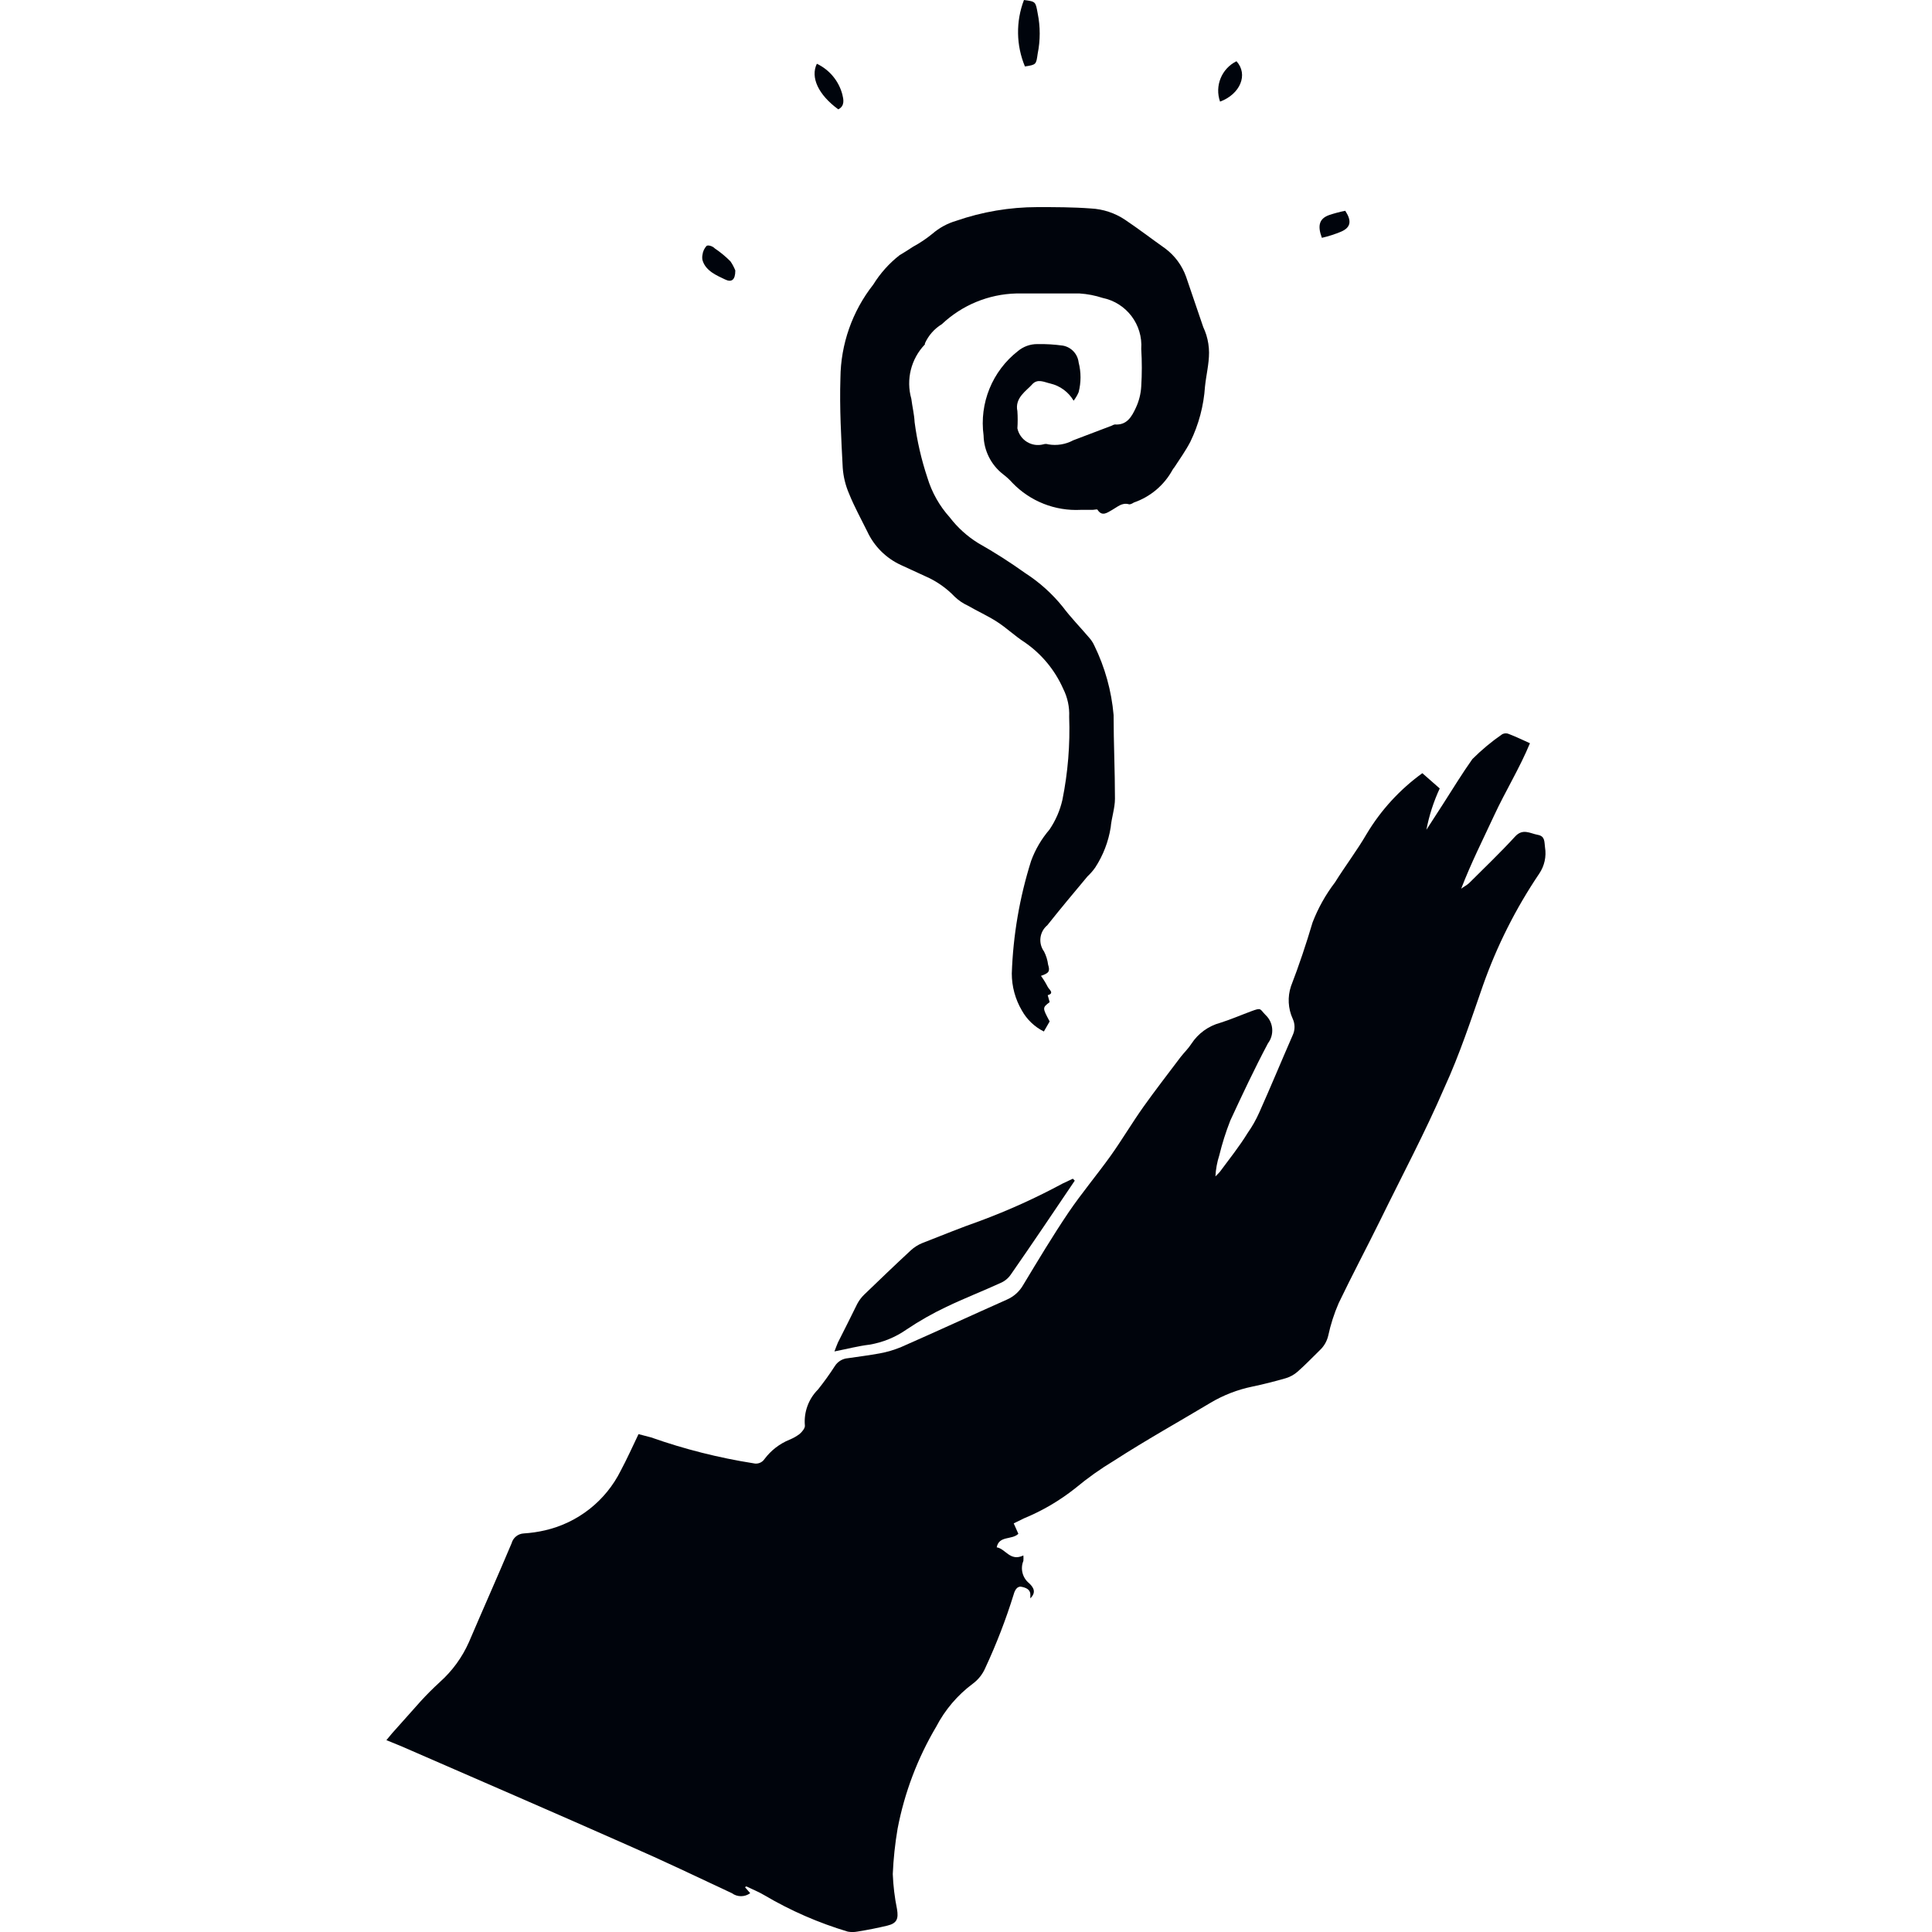
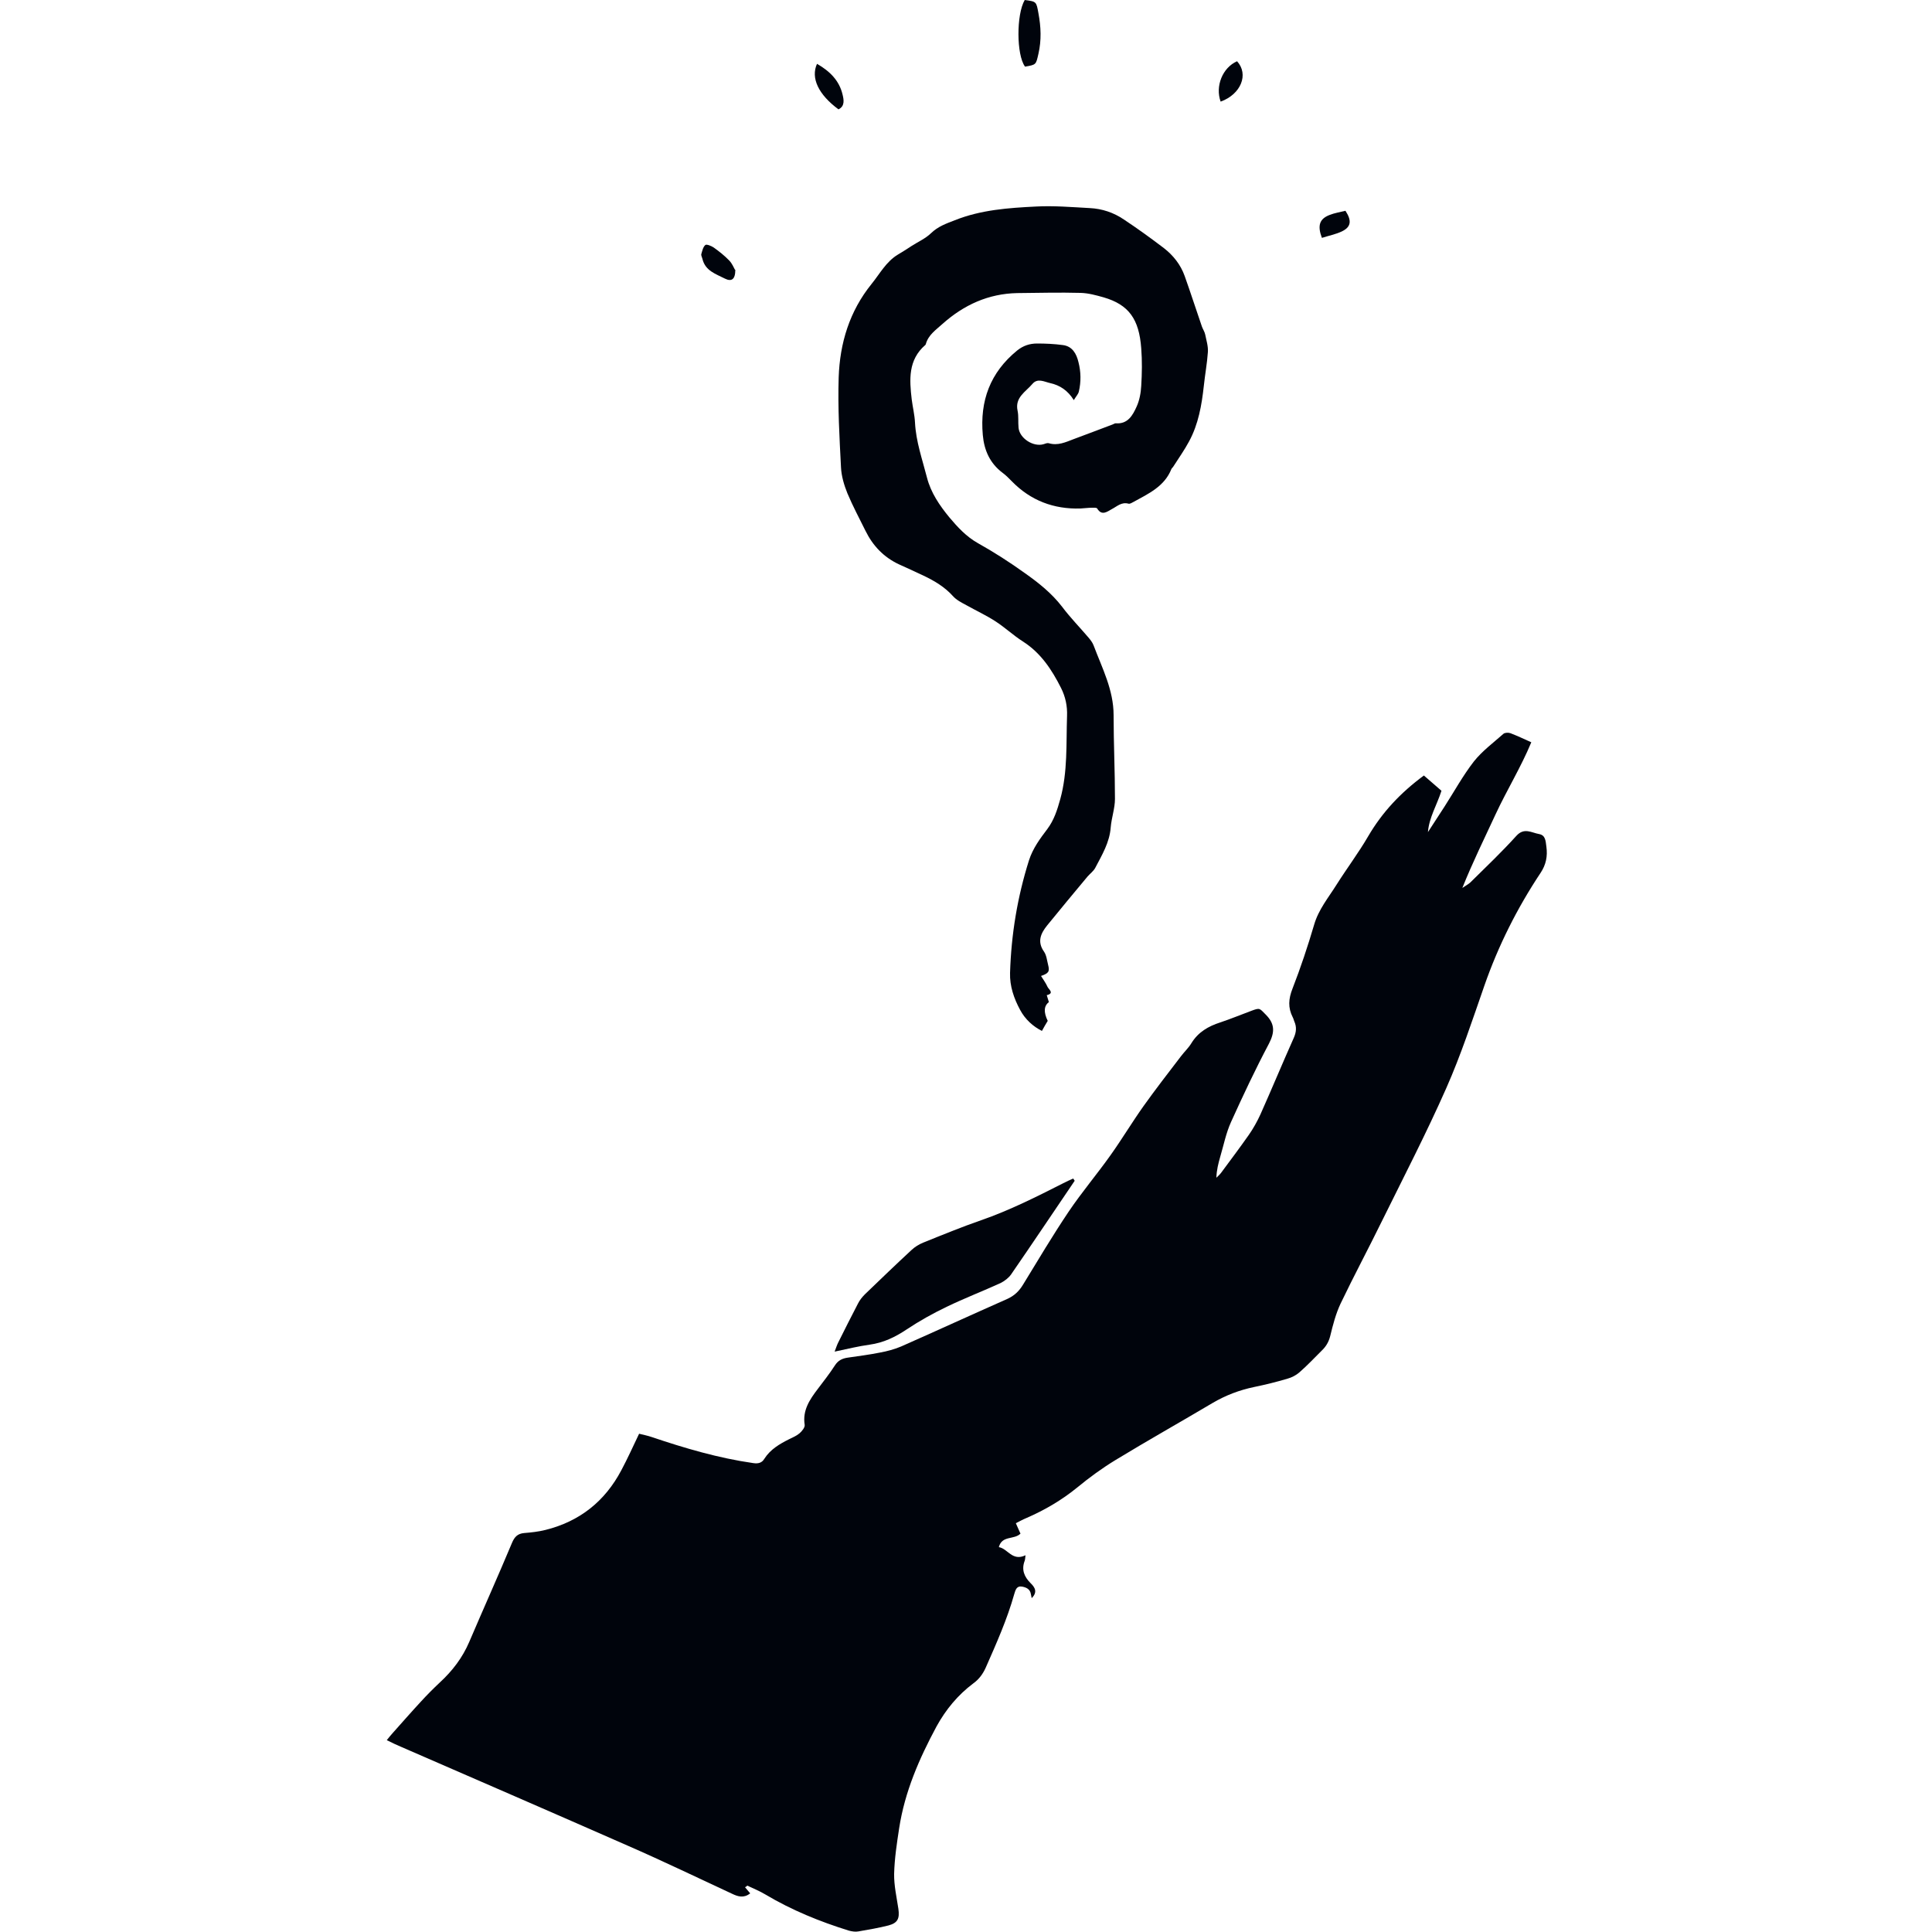
- <svg xmlns="http://www.w3.org/2000/svg" viewBox="0 0 100 100">
+ <svg xmlns="http://www.w3.org/2000/svg" id="Class_Icons" data-name="Class Icons" viewBox="0 0 100 100">
  <defs>
-     <style>.cls-1{fill:#00040c;}</style>
+     <style>
+       .cls-1 {
+         fill: #00040c;
+       }
+     </style>
  </defs>
-   <g id="Class_Icons" data-name="Class Icons">
-     <g id="Wizard">
-       <path class="cls-1" d="M38.56,97.68l.27.31a.8.8,0,0,1-.95,0c-1.79-.84-3.57-1.69-5.38-2.48-3.9-1.73-7.82-3.42-11.74-5.13L20,90.07l.29-.35c.49-.56,1-1.11,1.48-1.66.31-.34.64-.67,1-1A6.06,6.06,0,0,0,24.27,85c.73-1.71,1.49-3.41,2.21-5.12a.69.69,0,0,1,.63-.51,6.78,6.78,0,0,0,1.1-.16,5.84,5.84,0,0,0,3.92-3.09c.32-.6.6-1.22.92-1.89l.65.17A29.89,29.89,0,0,0,39,75.74a.53.53,0,0,0,.57-.22,3.06,3.06,0,0,1,1.29-1,2.28,2.28,0,0,0,.53-.3c.13-.11.29-.31.27-.44a2.34,2.34,0,0,1,.68-1.86,14.82,14.82,0,0,0,.87-1.21.88.88,0,0,1,.68-.41c.55-.08,1.1-.15,1.65-.25a5.44,5.44,0,0,0,1.11-.33c1.82-.8,3.64-1.64,5.46-2.45a1.79,1.79,0,0,0,.85-.76c.76-1.26,1.52-2.53,2.35-3.76.68-1,1.47-1.94,2.18-2.93.59-.83,1.11-1.71,1.7-2.54s1.28-1.72,1.92-2.57c.18-.23.4-.44.56-.69a2.59,2.59,0,0,1,1.49-1.08c.54-.17,1.07-.4,1.61-.6s.42-.12.74.2A1.1,1.1,0,0,1,65.63,54c-.7,1.32-1.34,2.68-1.95,4a13.94,13.94,0,0,0-.57,1.8,4.29,4.29,0,0,0-.2,1.09,2.83,2.83,0,0,0,.24-.25c.48-.65,1-1.3,1.43-2a6.15,6.15,0,0,0,.6-1.06c.59-1.32,1.14-2.65,1.73-4a1,1,0,0,0,0-.85,2.3,2.3,0,0,1-.09-1.68c.42-1.09.79-2.2,1.12-3.31a8.41,8.41,0,0,1,1.16-2.07c.53-.85,1.14-1.65,1.64-2.51a10.6,10.6,0,0,1,2.88-3.14l.9.79a9.2,9.2,0,0,0-.69,2.14l.86-1.33c.5-.78,1-1.6,1.52-2.33A11,11,0,0,1,77.76,38a.4.4,0,0,1,.36,0c.34.13.67.29,1.07.47-.54,1.3-1.27,2.48-1.85,3.73S76.15,44.65,75.63,46c.13-.1.29-.18.41-.29.8-.8,1.62-1.58,2.38-2.41.4-.44.78-.16,1.17-.09s.34.36.38.65a1.88,1.88,0,0,1-.3,1.36A25.49,25.49,0,0,0,76.76,51c-.62,1.78-1.21,3.58-2,5.3-1,2.32-2.21,4.59-3.33,6.88-.7,1.42-1.45,2.83-2.14,4.27a8.9,8.9,0,0,0-.54,1.68,1.49,1.49,0,0,1-.43.75c-.39.38-.76.77-1.16,1.12a1.64,1.64,0,0,1-.62.34c-.56.16-1.14.31-1.72.43a7,7,0,0,0-2.15.83c-1.67,1-3.36,1.94-5,3a16.13,16.13,0,0,0-2,1.42A11,11,0,0,1,53,78.59l-.53.26.24.54c-.34.33-1,.08-1.12.7.46.07.69.75,1.38.42a1.76,1.76,0,0,1,0,.28,1,1,0,0,0,.3,1.16c.24.23.37.47.06.78,0-.08,0-.14,0-.2,0-.27-.25-.36-.47-.4s-.34.2-.39.39A30.28,30.28,0,0,1,51,86.33a2,2,0,0,1-.65.82,6.53,6.53,0,0,0-1.89,2.22,16.41,16.41,0,0,0-2,5.28A18.72,18.72,0,0,0,46.21,97a11.3,11.3,0,0,0,.22,1.82c.08.49,0,.73-.5.85s-1,.22-1.56.31a1.36,1.36,0,0,1-.49,0,19.43,19.43,0,0,1-4.31-1.88c-.3-.18-.63-.31-.94-.46Z" />
-       <path class="cls-1" d="M53.88,50.51a4.2,4.2,0,0,1,.35.57c.06.13.37.33,0,.43l.1.36c-.38.29-.38.29,0,1l-.3.52a2.66,2.66,0,0,1-1.14-1.09,3.78,3.78,0,0,1-.52-1.91,21.85,21.85,0,0,1,1-5.83,5.28,5.28,0,0,1,.95-1.62,4.51,4.51,0,0,0,.67-1.54,18.37,18.37,0,0,0,.35-4.3,2.92,2.92,0,0,0-.31-1.45,5.74,5.74,0,0,0-2-2.41c-.5-.32-.93-.74-1.43-1.06s-1-.54-1.5-.83a2.47,2.47,0,0,1-.68-.46,4.69,4.69,0,0,0-1.54-1.07l-1.26-.58a3.55,3.55,0,0,1-1.73-1.73c-.32-.65-.67-1.28-.94-1.95a4.12,4.12,0,0,1-.33-1.34c-.08-1.55-.17-3.1-.12-4.65a7.94,7.94,0,0,1,1.7-4.84,5.8,5.8,0,0,1,1.36-1.52c.24-.14.47-.29.7-.44a6.41,6.41,0,0,0,1-.67,3.29,3.29,0,0,1,1.23-.67,12.86,12.86,0,0,1,4.2-.71c.92,0,1.85,0,2.77.07a3.5,3.5,0,0,1,1.78.59c.7.47,1.39,1,2.07,1.48a3.14,3.14,0,0,1,1.08,1.46l.89,2.61a3.47,3.47,0,0,1,.16.41,3.19,3.19,0,0,1,.14.91c0,.59-.15,1.17-.21,1.76a7.69,7.69,0,0,1-.76,2.86c-.24.46-.54.88-.82,1.31a1.21,1.21,0,0,0-.1.14,3.63,3.63,0,0,1-2,1.69c-.08.05-.19.11-.26.09-.36-.1-.59.14-.86.29s-.52.36-.76,0c0-.05-.17,0-.26,0l-.61,0a4.58,4.58,0,0,1-3.54-1.4,3.49,3.49,0,0,0-.49-.45,2.61,2.61,0,0,1-1-2,4.73,4.73,0,0,1,1.78-4.37,1.55,1.55,0,0,1,1-.36,8.41,8.41,0,0,1,1.33.08,1,1,0,0,1,.81.87,3.09,3.09,0,0,1,0,1.54,2,2,0,0,1-.26.44,1.9,1.9,0,0,0-1.21-.89c-.31-.07-.66-.27-.94.05s-.91.69-.76,1.38a6.55,6.55,0,0,1,0,.89A1.09,1.09,0,0,0,54,23a.4.4,0,0,1,.26,0,2,2,0,0,0,1.29-.21l2-.76a.47.47,0,0,1,.15-.06c.63.05.88-.41,1.09-.86A3,3,0,0,0,59.07,20a15.7,15.7,0,0,0,0-1.94,2.51,2.51,0,0,0-2-2.64,4.82,4.82,0,0,0-1.19-.23c-1.09,0-2.18,0-3.28,0a5.82,5.82,0,0,0-3.85,1.59,2.23,2.23,0,0,0-.88,1,.05.05,0,0,1,0,.05,2.91,2.91,0,0,0-.7,2.81c.05.41.15.8.17,1.21A15.44,15.44,0,0,0,48,24.72a5.41,5.41,0,0,0,1.16,2.06,5.5,5.5,0,0,0,1.47,1.33,27,27,0,0,1,2.43,1.55A8.19,8.19,0,0,1,55,31.4c.42.56.91,1.06,1.37,1.6a1.62,1.62,0,0,1,.27.41,10.21,10.21,0,0,1,1,3.6c0,1.44.07,2.89.07,4.33,0,.49-.18,1-.22,1.48a5.34,5.34,0,0,1-.8,2.08,2.87,2.87,0,0,1-.4.46c-.7.84-1.4,1.67-2.08,2.53a1,1,0,0,0-.17,1.36,2.08,2.08,0,0,1,.21.68C54.36,50.28,54.29,50.37,53.88,50.51Z" />
-       <path class="cls-1" d="M55.63,61.11c-1.1,1.63-2.19,3.25-3.31,4.86a1.23,1.23,0,0,1-.54.44c-.92.42-1.87.79-2.79,1.23a16.07,16.07,0,0,0-2.06,1.17A4.69,4.69,0,0,1,45,69.6c-.58.07-1.15.22-1.81.35.08-.2.12-.33.18-.46.34-.67.68-1.35,1-2a1.89,1.89,0,0,1,.36-.48c.8-.77,1.6-1.54,2.41-2.29a2,2,0,0,1,.6-.38c1-.39,2-.8,3-1.15A33.68,33.68,0,0,0,55,61.26l.53-.25Z" />
-       <path class="cls-1" d="M53.05,3.44A4.64,4.64,0,0,1,53,0c.61.08.6.08.71.69a5.25,5.25,0,0,1,0,2.09C53.63,3.34,53.64,3.35,53.05,3.44Z" />
-       <path class="cls-1" d="M38.06,14c0,.5-.2.63-.54.46s-1-.41-1.16-1a.68.68,0,0,1,0-.27.82.82,0,0,1,.21-.46c.07-.06.31,0,.43.13a5.25,5.25,0,0,1,.81.67A2.37,2.37,0,0,1,38.06,14Z" />
-       <path class="cls-1" d="M42.28,3.3A2.45,2.45,0,0,1,43.6,4.89c.06.25.14.59-.21.77C42.35,4.9,41.94,4,42.28,3.3Z" />
-       <path class="cls-1" d="M64,3.17c.62.68.2,1.7-.85,2.09A1.7,1.7,0,0,1,64,3.17Z" />
-       <path class="cls-1" d="M68.42,12.31c-.24-.64-.13-1,.38-1.18a6.81,6.81,0,0,1,.83-.22c.34.52.29.85-.19,1.07A6.07,6.07,0,0,1,68.42,12.31Z" />
-     </g>
+   <g id="Wizard">
+     <path class="cls-1" d="M38.56,97.68c.09.11.18.21.27.32-.33.26-.63.17-.94.02-1.79-.83-3.57-1.69-5.38-2.48-3.91-1.72-7.83-3.42-11.74-5.12-.24-.1-.47-.21-.75-.35.11-.14.2-.25.29-.35.49-.55.98-1.11,1.48-1.65.31-.34.64-.67.98-.99.65-.6,1.17-1.28,1.52-2.1.73-1.71,1.49-3.4,2.21-5.12.13-.31.29-.48.63-.51.37-.03.74-.07,1.1-.16,1.77-.44,3.08-1.48,3.93-3.09.32-.6.6-1.22.92-1.89.24.06.45.1.65.17,1.72.58,3.45,1.09,5.26,1.35.27.04.45-.02.57-.22.31-.49.79-.77,1.29-1.02.18-.09.38-.17.53-.3.13-.11.29-.31.27-.44-.12-.75.26-1.31.68-1.86.3-.4.61-.79.88-1.21.17-.27.39-.37.68-.41.55-.08,1.1-.15,1.65-.26.38-.07.76-.17,1.11-.32,1.83-.81,3.64-1.64,5.47-2.45.38-.17.63-.41.84-.76.77-1.26,1.53-2.54,2.35-3.76.68-1.01,1.47-1.94,2.18-2.94.59-.83,1.11-1.7,1.7-2.53.62-.87,1.28-1.72,1.93-2.57.18-.24.4-.44.55-.69.35-.57.87-.87,1.49-1.07.54-.18,1.07-.4,1.61-.6.45-.17.42-.13.74.19.48.48.48.91.17,1.51-.7,1.32-1.34,2.68-1.96,4.05-.26.57-.38,1.19-.56,1.8-.1.35-.19.7-.2,1.09.08-.08.17-.16.24-.25.48-.65.97-1.3,1.44-1.97.23-.33.43-.69.6-1.06.59-1.32,1.14-2.65,1.73-3.97.13-.3.15-.56.02-.85-.03-.07-.04-.14-.08-.21-.25-.49-.22-.95-.01-1.48.42-1.08.79-2.19,1.12-3.31.23-.79.74-1.4,1.16-2.07.53-.84,1.14-1.65,1.64-2.51.72-1.23,1.66-2.24,2.88-3.14.3.26.61.53.91.79-.24.75-.64,1.38-.7,2.14.29-.45.58-.89.87-1.34.5-.78.95-1.6,1.51-2.32.43-.54,1.01-.97,1.53-1.43.07-.06.25-.07.36-.03.34.13.68.29,1.08.47-.54,1.3-1.27,2.48-1.85,3.73-.58,1.25-1.19,2.49-1.72,3.81.14-.1.3-.18.42-.29.8-.79,1.62-1.57,2.38-2.41.4-.44.78-.16,1.17-.09.34.06.34.36.38.65.07.5-.02.94-.3,1.36-1.21,1.82-2.19,3.77-2.91,5.84-.62,1.78-1.21,3.58-1.97,5.3-1.03,2.33-2.2,4.59-3.33,6.88-.7,1.43-1.45,2.83-2.14,4.27-.25.53-.4,1.11-.54,1.69-.08.31-.22.54-.44.75-.38.38-.75.77-1.15,1.12-.17.15-.4.27-.62.33-.57.17-1.14.31-1.72.43-.77.16-1.48.43-2.16.83-1.67.99-3.36,1.94-5.02,2.95-.69.42-1.35.9-1.98,1.42-.81.66-1.7,1.18-2.65,1.59-.17.07-.33.16-.53.26.08.19.16.36.24.54-.33.33-.96.08-1.12.7.46.07.69.75,1.38.42-.02.16-.02.22-.04.28-.18.46-.03.83.3,1.16.24.23.37.47.06.78-.02-.08-.03-.14-.04-.2-.04-.27-.24-.36-.47-.4-.28-.04-.33.19-.39.38-.37,1.32-.93,2.57-1.48,3.82-.15.33-.35.6-.64.81-.8.6-1.42,1.35-1.9,2.22-.9,1.67-1.65,3.39-1.94,5.28-.12.78-.24,1.57-.26,2.36-.01.6.13,1.21.22,1.81.07.5-.03.73-.51.86-.51.13-1.04.22-1.56.31-.16.03-.33,0-.49-.04-1.51-.47-2.96-1.06-4.32-1.87-.3-.18-.62-.31-.94-.46-.02.02-.05.04-.07.06Z" />
+     <path class="cls-1" d="M53.88,50.51c.14.22.26.39.34.57.06.13.37.33-.04.43.04.12.07.24.11.36q-.39.29-.06.97c-.1.16-.19.32-.3.52-.46-.23-.87-.6-1.13-1.09-.32-.59-.54-1.23-.52-1.91.06-1.99.38-3.93.98-5.83.2-.62.57-1.12.95-1.62.35-.47.51-.98.67-1.55.39-1.42.3-2.86.35-4.3.02-.51-.08-.99-.31-1.45-.48-.95-1.05-1.82-1.98-2.41-.5-.32-.93-.73-1.43-1.05-.48-.31-1-.55-1.5-.83-.24-.13-.5-.26-.68-.46-.43-.48-.97-.8-1.54-1.07-.42-.2-.84-.39-1.26-.58-.79-.37-1.35-.96-1.73-1.73-.32-.65-.66-1.28-.94-1.95-.17-.42-.31-.89-.33-1.34-.08-1.55-.17-3.11-.12-4.66.06-1.77.56-3.42,1.7-4.83.43-.53.75-1.15,1.36-1.52.24-.14.47-.29.7-.44.34-.22.73-.39,1.02-.67.36-.35.79-.5,1.23-.67,1.35-.54,2.78-.64,4.2-.71.92-.05,1.85.03,2.78.08.64.03,1.24.23,1.77.59.71.47,1.4.97,2.07,1.48.49.38.87.86,1.08,1.45.31.87.59,1.74.89,2.61.05.14.14.27.17.41.06.3.16.61.14.91-.04.59-.15,1.17-.21,1.75-.11,1-.28,1.98-.76,2.87-.24.45-.54.87-.82,1.31-.03.05-.08.08-.1.13-.36.9-1.18,1.27-1.96,1.7-.08.04-.18.11-.26.09-.36-.1-.59.14-.86.28-.24.13-.52.37-.76-.03-.03-.05-.17-.04-.26-.04-.2,0-.41.03-.61.04-1.38.04-2.57-.41-3.54-1.4-.16-.16-.31-.32-.49-.45-.65-.49-.95-1.16-1.02-1.95-.16-1.77.38-3.24,1.78-4.38.31-.25.65-.36,1.03-.36.44,0,.89.02,1.33.08.5.06.71.46.81.88.13.5.14,1.02.02,1.53-.03.13-.14.24-.26.44-.31-.5-.72-.77-1.22-.88-.31-.07-.66-.28-.93.05-.34.4-.91.69-.76,1.38.06.28.02.59.05.88.05.55.77,1.01,1.3.85.08-.03.19-.07.26-.05.47.14.87-.05,1.29-.21.68-.25,1.35-.51,2.02-.76.05-.02.11-.06.16-.06.63.05.88-.42,1.08-.86.15-.33.22-.71.24-1.08.04-.65.05-1.3,0-1.94-.11-1.51-.64-2.26-1.95-2.64-.39-.11-.79-.22-1.19-.23-1.09-.03-2.19,0-3.28.01-1.49.03-2.76.61-3.86,1.59-.34.31-.74.57-.87,1.05,0,.02-.02.04-.03.05-.89.77-.82,1.79-.7,2.81.05.4.15.8.17,1.2.05.99.38,1.91.62,2.85.2.78.65,1.44,1.16,2.06.43.51.87.99,1.47,1.33.84.47,1.65.99,2.43,1.55.71.5,1.39,1.04,1.93,1.74.42.56.91,1.06,1.37,1.6.11.13.21.26.27.42.44,1.17,1.03,2.29,1.03,3.6,0,1.44.07,2.89.07,4.33,0,.49-.18.98-.22,1.48-.06.78-.45,1.42-.8,2.09-.09.17-.27.3-.4.45-.7.84-1.4,1.68-2.09,2.53-.33.41-.53.84-.16,1.36.13.19.15.45.21.68.09.35.03.44-.38.58Z" />
+     <path class="cls-1" d="M55.63,61.11c-1.1,1.62-2.19,3.25-3.3,4.86-.13.18-.34.34-.54.44-.92.42-1.88.79-2.79,1.23-.71.34-1.41.73-2.07,1.17-.6.4-1.2.69-1.92.79-.58.08-1.15.22-1.81.36.08-.21.12-.34.18-.46.34-.68.68-1.36,1.03-2.03.09-.18.22-.34.36-.48.8-.77,1.6-1.54,2.41-2.29.17-.16.38-.29.6-.38.99-.4,1.99-.81,3-1.16,1.47-.51,2.86-1.21,4.24-1.91.17-.09.35-.17.53-.25.02.04.05.07.07.11Z" />
+     <path class="cls-1" d="M53.05,3.44c-.44-.6-.45-2.69-.01-3.44.61.08.6.08.71.69.13.7.16,1.39,0,2.09-.13.57-.11.57-.7.67Z" />
+     <path class="cls-1" d="M38.06,13.96c0,.51-.2.63-.54.46-.47-.24-1.01-.4-1.16-1.01-.02-.09-.08-.19-.06-.26.05-.17.09-.37.21-.47.07-.05.31.05.43.13.28.2.56.42.8.67.16.16.24.38.3.48Z" />
+     <path class="cls-1" d="M42.28,3.3c.67.38,1.16.87,1.33,1.59.06.25.14.6-.21.77-1.03-.76-1.45-1.62-1.11-2.36Z" />
+     <path class="cls-1" d="M64.03,3.17c.62.68.2,1.71-.85,2.09-.29-.8.1-1.76.85-2.09Z" />
+     <path class="cls-1" d="M68.42,12.31c-.24-.64-.12-.98.39-1.18.27-.11.56-.15.83-.22.34.52.29.84-.19,1.07-.32.15-.68.22-1.02.33Z" />
  </g>
</svg>
